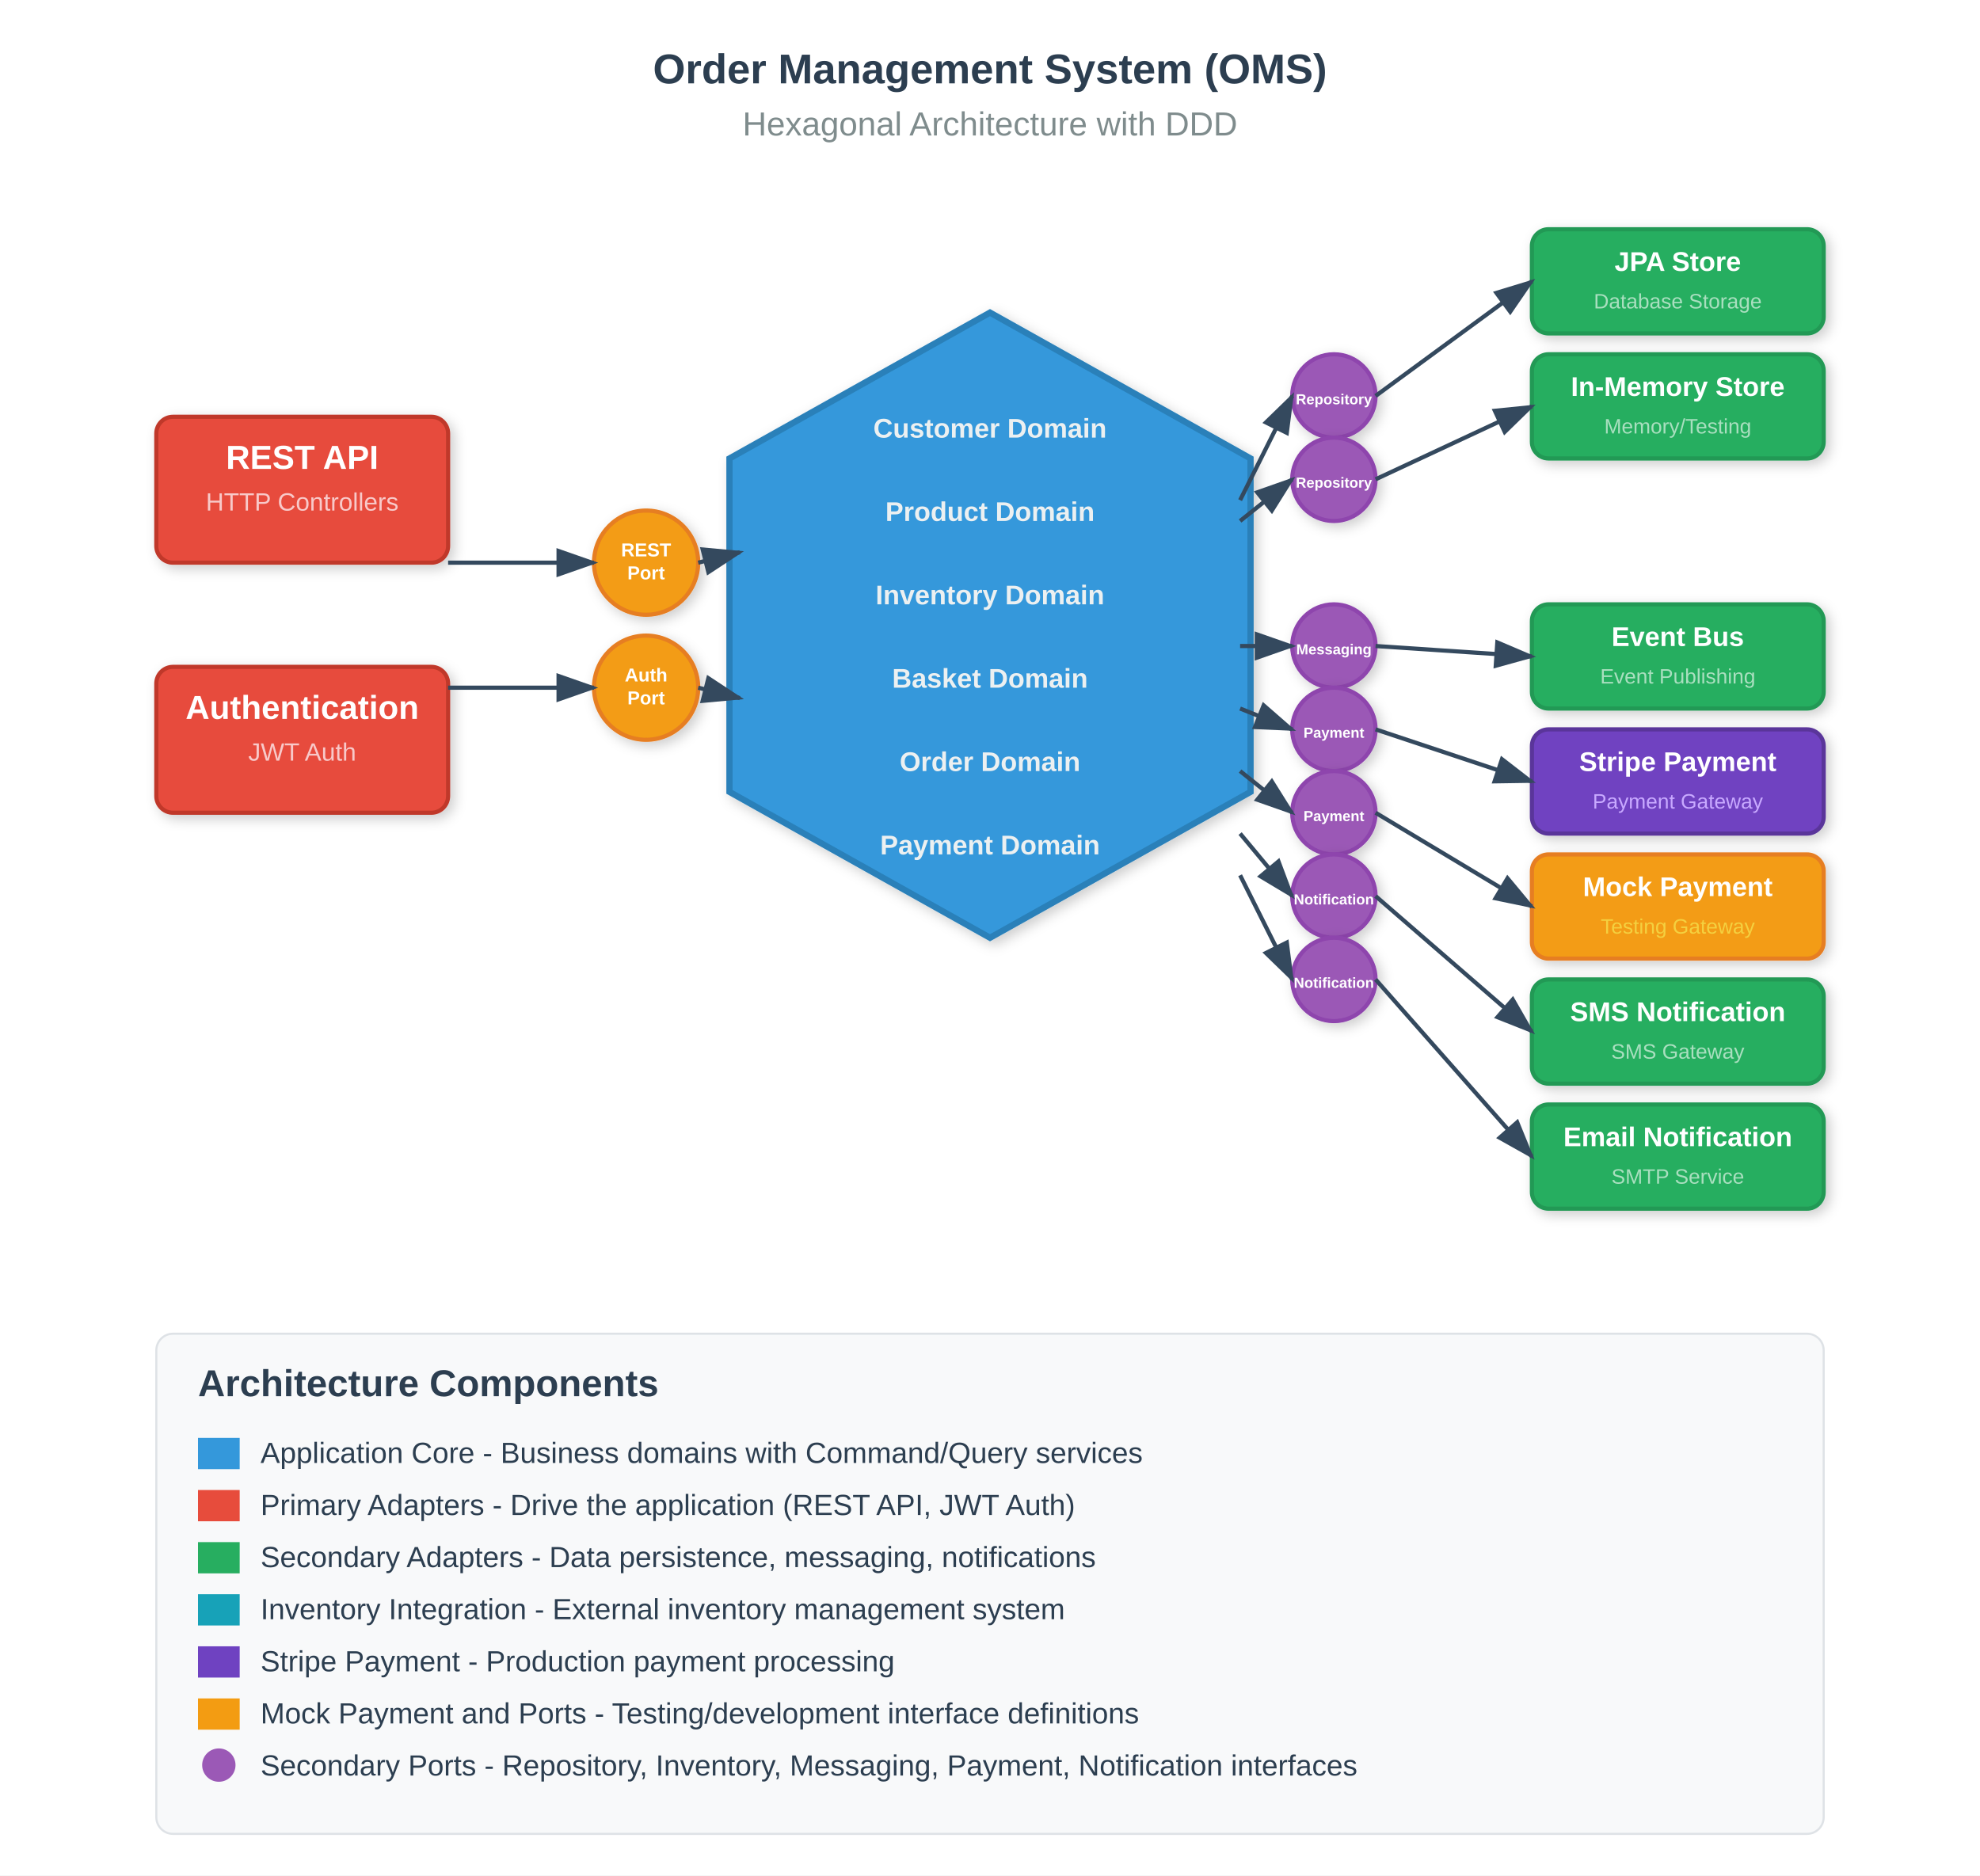
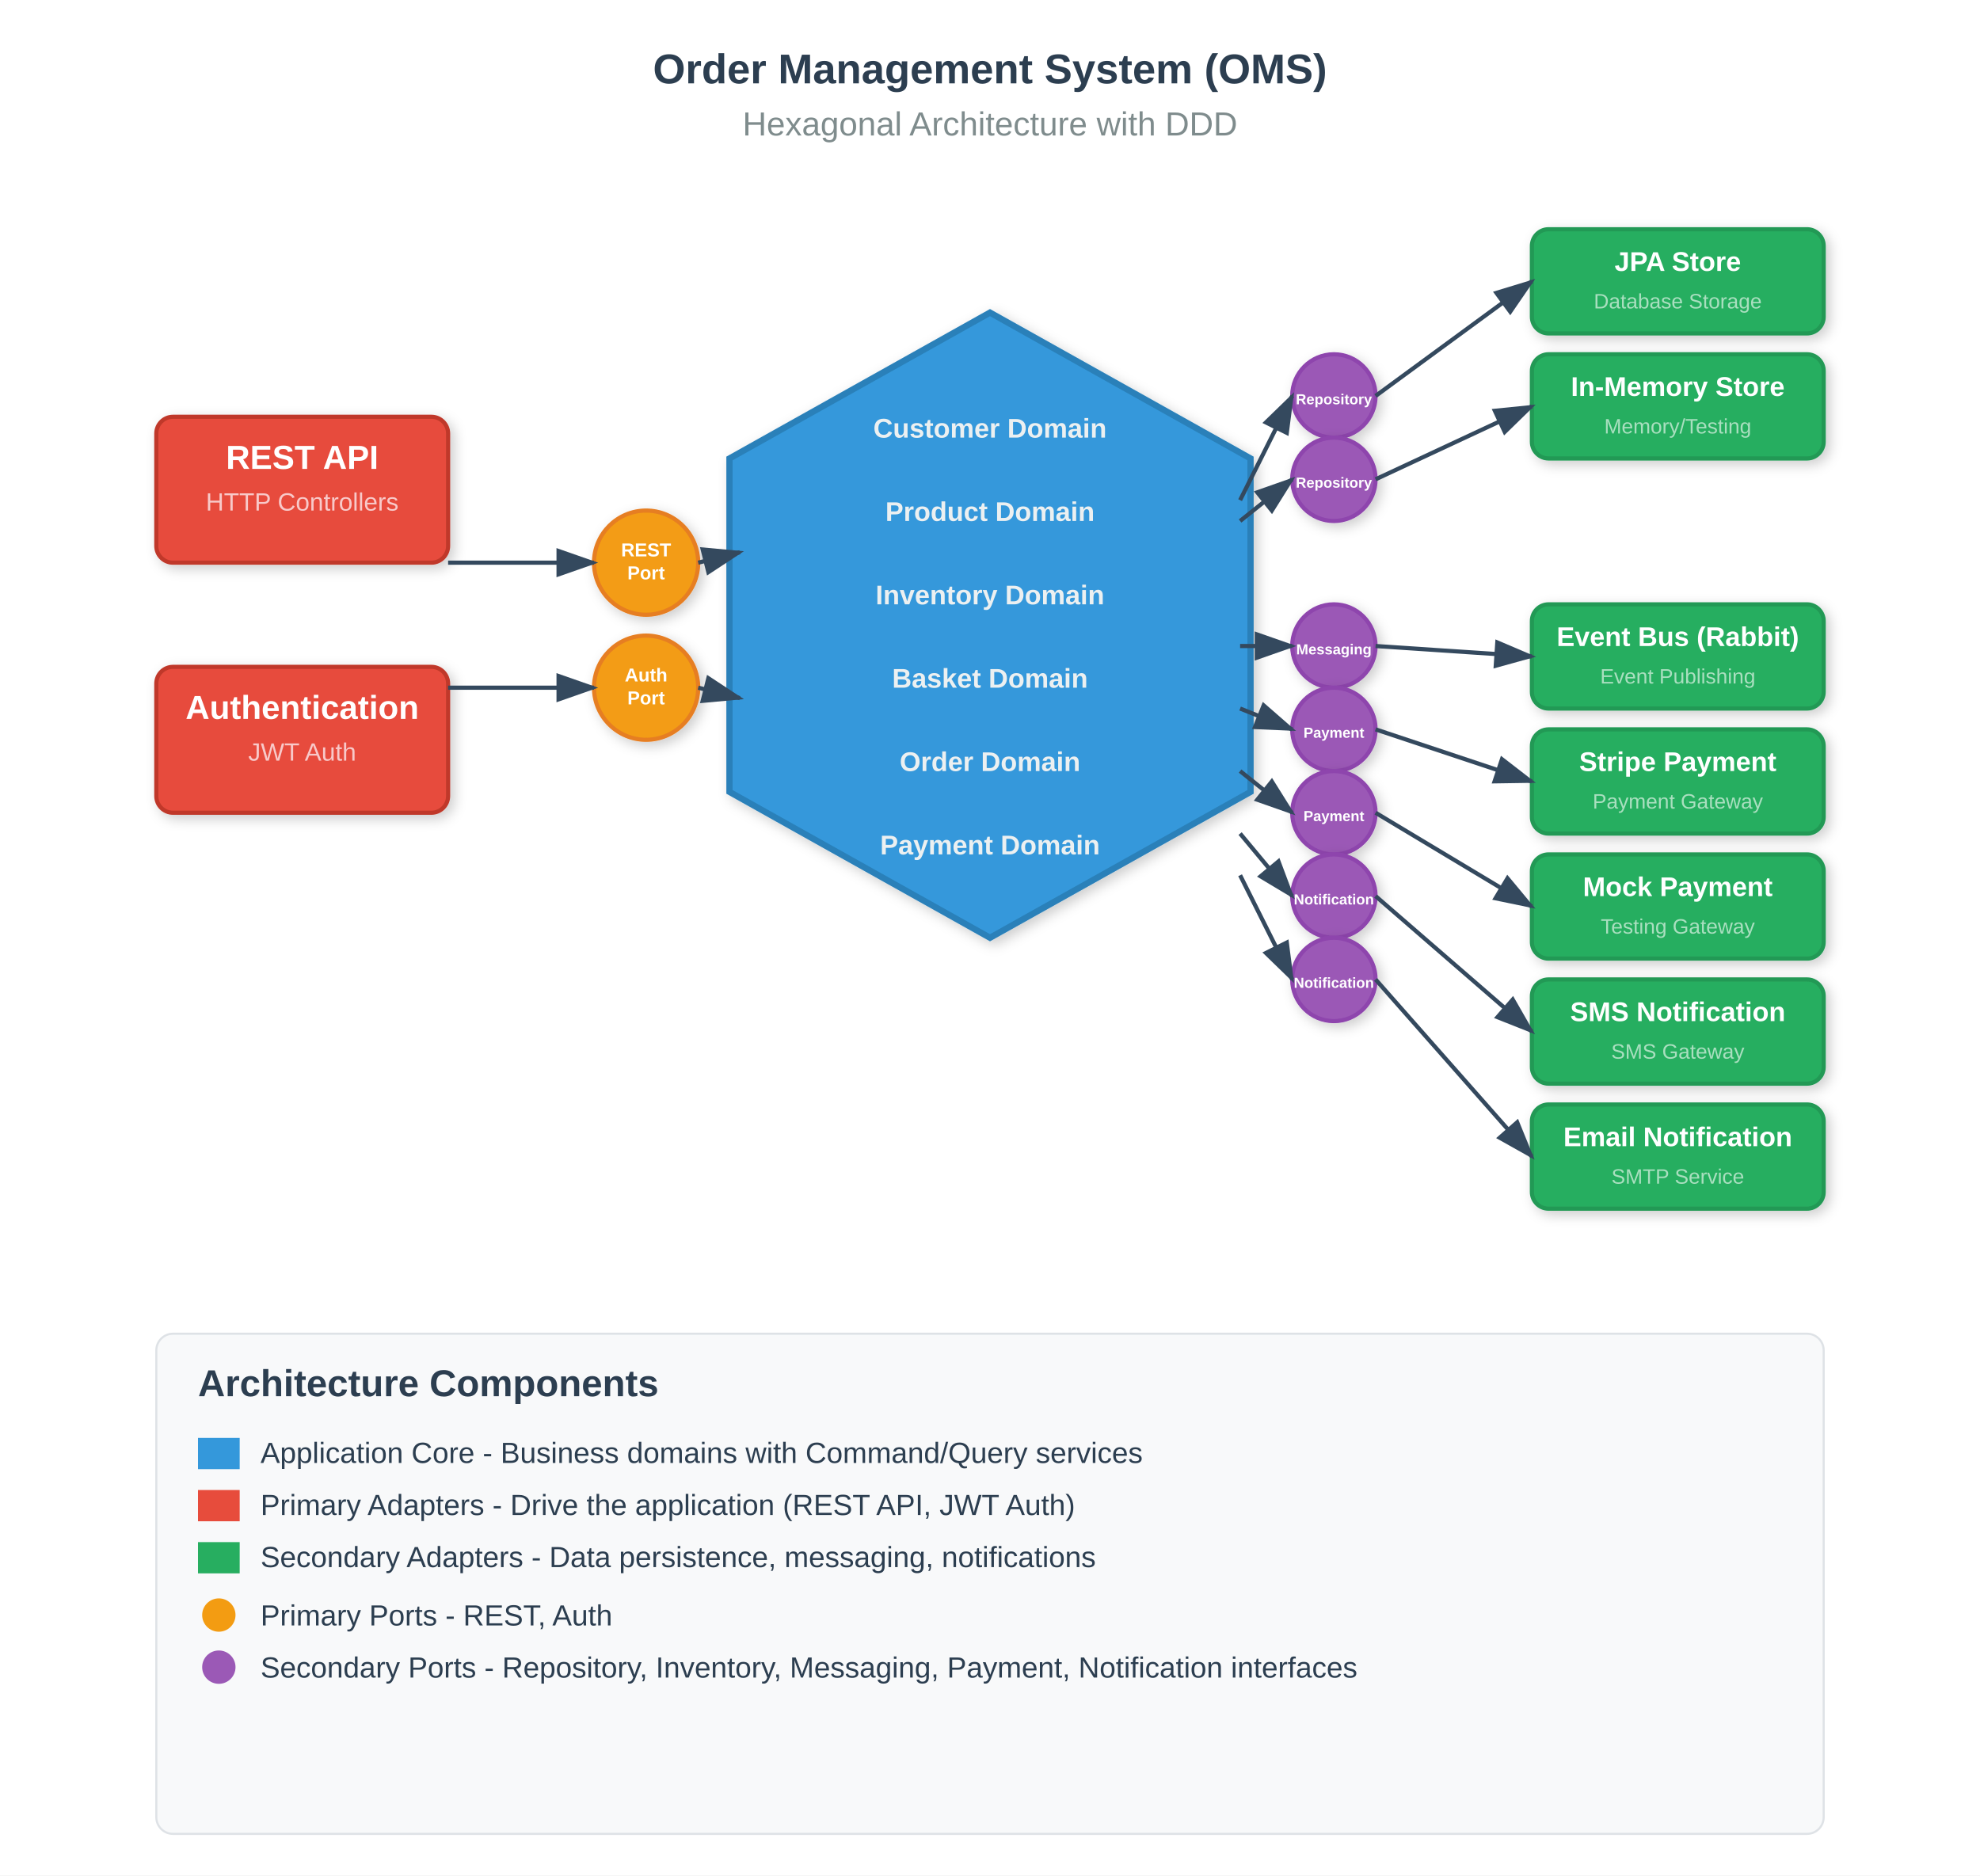
<svg xmlns="http://www.w3.org/2000/svg" width="950" height="900">
  <defs>
    <filter id="shadow" x="-50%" y="-50%" width="200%" height="200%">
      <feDropShadow dx="2" dy="2" stdDeviation="3" flood-color="rgba(0,0,0,0.2)" />
    </filter>
    <marker id="arrowhead" markerWidth="10" markerHeight="7" refX="9" refY="3.5" orient="auto">
      <polygon points="0 0, 10 3.5, 0 7" fill="#34495e" />
    </marker>
  </defs>
  <rect width="950" height="900" fill="#ffffff" />
  <text x="475" y="40" text-anchor="middle" font-family="Arial, sans-serif" font-size="20" font-weight="bold" fill="#2c3e50">Order Management System (OMS)
    </text>
  <text x="475" y="65" text-anchor="middle" font-family="Arial, sans-serif" font-size="16" fill="#7f8c8d">Hexagonal
        Architecture with DDD
    </text>
  <polygon points="475,450 600,380 600,220 475,150 350,220 350,380" fill="#3498db" stroke="#2980b9" stroke-width="3" filter="url(#shadow)" />
  <text x="475" y="210" text-anchor="middle" font-family="Arial, sans-serif" font-size="13" font-weight="bold" fill="#ecf0f1">Customer Domain
    </text>
  <text x="475" y="250" text-anchor="middle" font-family="Arial, sans-serif" font-size="13" font-weight="bold" fill="#ecf0f1">Product Domain
    </text>
  <text x="475" y="290" text-anchor="middle" font-family="Arial, sans-serif" font-size="13" font-weight="bold" fill="#ecf0f1">Inventory Domain
    </text>
  <text x="475" y="330" text-anchor="middle" font-family="Arial, sans-serif" font-size="13" font-weight="bold" fill="#ecf0f1">Basket Domain
    </text>
  <text x="475" y="370" text-anchor="middle" font-family="Arial, sans-serif" font-size="13" font-weight="bold" fill="#ecf0f1">Order Domain
    </text>
  <text x="475" y="410" text-anchor="middle" font-family="Arial, sans-serif" font-size="13" font-weight="bold" fill="#ecf0f1">Payment Domain
    </text>
  <rect x="75" y="200" width="140" height="70" rx="8" fill="#e74c3c" stroke="#c0392b" stroke-width="2" filter="url(#shadow)" />
  <text x="145" y="225" text-anchor="middle" font-family="Arial, sans-serif" font-size="16" font-weight="bold" fill="white">REST API
    </text>
  <text x="145" y="245" text-anchor="middle" font-family="Arial, sans-serif" font-size="12" fill="#f8c9c9">HTTP
        Controllers
    </text>
  <rect x="75" y="320" width="140" height="70" rx="8" fill="#e74c3c" stroke="#c0392b" stroke-width="2" filter="url(#shadow)" />
  <text x="145" y="345" text-anchor="middle" font-family="Arial, sans-serif" font-size="16" font-weight="bold" fill="white">Authentication
    </text>
  <text x="145" y="365" text-anchor="middle" font-family="Arial, sans-serif" font-size="12" fill="#f8c9c9">JWT Auth
    </text>
  <rect x="735" y="110" width="140" height="50" rx="8" fill="#27ae60" stroke="#229954" stroke-width="2" filter="url(#shadow)" />
  <text x="805" y="130" text-anchor="middle" font-family="Arial, sans-serif" font-size="13" font-weight="bold" fill="white">JPA Store
    </text>
  <text x="805" y="148" text-anchor="middle" font-family="Arial, sans-serif" font-size="10" fill="#a9dfbf">Database Storage</text>
  <rect x="735" y="170" width="140" height="50" rx="8" fill="#27ae60" stroke="#229954" stroke-width="2" filter="url(#shadow)" />
  <text x="805" y="190" text-anchor="middle" font-family="Arial, sans-serif" font-size="13" font-weight="bold" fill="white">In-Memory Store
    </text>
  <text x="805" y="208" text-anchor="middle" font-family="Arial, sans-serif" font-size="10" fill="#a9dfbf">Memory/Testing</text>
  <rect x="735" y="290" width="140" height="50" rx="8" fill="#27ae60" stroke="#229954" stroke-width="2" filter="url(#shadow)" />
-   <text x="805" y="310" text-anchor="middle" font-family="Arial, sans-serif" font-size="13" font-weight="bold" fill="white">Event Bus
+   <text x="805" y="310" text-anchor="middle" font-family="Arial, sans-serif" font-size="13" font-weight="bold" fill="white">Event Bus (Rabbit)
    </text>
  <text x="805" y="328" text-anchor="middle" font-family="Arial, sans-serif" font-size="10" fill="#a9dfbf">Event Publishing</text>
-   <rect x="735" y="350" width="140" height="50" rx="8" fill="#6f42c1" stroke="#5a359a" stroke-width="2" filter="url(#shadow)" />
+   <rect x="735" y="350" width="140" height="50" rx="8" fill="#27ae60" stroke="#229954" stroke-width="2" filter="url(#shadow)" />
  <text x="805" y="370" text-anchor="middle" font-family="Arial, sans-serif" font-size="13" font-weight="bold" fill="white">Stripe Payment
    </text>
-   <text x="805" y="388" text-anchor="middle" font-family="Arial, sans-serif" font-size="10" fill="#c8a9ff">Payment Gateway</text>
-   <rect x="735" y="410" width="140" height="50" rx="8" fill="#f39c12" stroke="#e67e22" stroke-width="2" filter="url(#shadow)" />
+   <text x="805" y="388" text-anchor="middle" font-family="Arial, sans-serif" font-size="10" fill="#a9dfbf">Payment Gateway</text>
+   <rect x="735" y="410" width="140" height="50" rx="8" fill="#27ae60" stroke="#229954" stroke-width="2" filter="url(#shadow)" />
  <text x="805" y="430" text-anchor="middle" font-family="Arial, sans-serif" font-size="13" font-weight="bold" fill="white">Mock Payment
    </text>
-   <text x="805" y="448" text-anchor="middle" font-family="Arial, sans-serif" font-size="10" fill="#f4d03f">Testing Gateway</text>
+   <text x="805" y="448" text-anchor="middle" font-family="Arial, sans-serif" font-size="10" fill="#a9dfbf">Testing Gateway</text>
  <rect x="735" y="470" width="140" height="50" rx="8" fill="#27ae60" stroke="#229954" stroke-width="2" filter="url(#shadow)" />
  <text x="805" y="490" text-anchor="middle" font-family="Arial, sans-serif" font-size="13" font-weight="bold" fill="white">SMS Notification
    </text>
  <text x="805" y="508" text-anchor="middle" font-family="Arial, sans-serif" font-size="10" fill="#a9dfbf">SMS Gateway</text>
  <rect x="735" y="530" width="140" height="50" rx="8" fill="#27ae60" stroke="#229954" stroke-width="2" filter="url(#shadow)" />
  <text x="805" y="550" text-anchor="middle" font-family="Arial, sans-serif" font-size="13" font-weight="bold" fill="white">Email Notification
    </text>
  <text x="805" y="568" text-anchor="middle" font-family="Arial, sans-serif" font-size="10" fill="#a9dfbf">SMTP Service</text>
  <circle cx="310" cy="270" r="25" fill="#f39c12" stroke="#e67e22" stroke-width="2" filter="url(#shadow)" />
  <text x="310" y="267" text-anchor="middle" font-family="Arial, sans-serif" font-size="9" font-weight="bold" fill="white">REST
    </text>
  <text x="310" y="278" text-anchor="middle" font-family="Arial, sans-serif" font-size="9" font-weight="bold" fill="white">Port
    </text>
  <circle cx="310" cy="330" r="25" fill="#f39c12" stroke="#e67e22" stroke-width="2" filter="url(#shadow)" />
  <text x="310" y="327" text-anchor="middle" font-family="Arial, sans-serif" font-size="9" font-weight="bold" fill="white">Auth
    </text>
  <text x="310" y="338" text-anchor="middle" font-family="Arial, sans-serif" font-size="9" font-weight="bold" fill="white">Port
    </text>
  <circle cx="640" cy="190" r="20" fill="#9b59b6" stroke="#8e44ad" stroke-width="2" filter="url(#shadow)" />
  <text x="640" y="194" text-anchor="middle" font-family="Arial, sans-serif" font-size="7" font-weight="bold" fill="white">Repository
    </text>
  <circle cx="640" cy="230" r="20" fill="#9b59b6" stroke="#8e44ad" stroke-width="2" filter="url(#shadow)" />
  <text x="640" y="234" text-anchor="middle" font-family="Arial, sans-serif" font-size="7" font-weight="bold" fill="white">Repository
    </text>
  <circle cx="640" cy="310" r="20" fill="#9b59b6" stroke="#8e44ad" stroke-width="2" filter="url(#shadow)" />
  <text x="640" y="314" text-anchor="middle" font-family="Arial, sans-serif" font-size="7" font-weight="bold" fill="white">Messaging
    </text>
  <circle cx="640" cy="350" r="20" fill="#9b59b6" stroke="#8e44ad" stroke-width="2" filter="url(#shadow)" />
  <text x="640" y="354" text-anchor="middle" font-family="Arial, sans-serif" font-size="7" font-weight="bold" fill="white">Payment
    </text>
  <circle cx="640" cy="390" r="20" fill="#9b59b6" stroke="#8e44ad" stroke-width="2" filter="url(#shadow)" />
  <text x="640" y="394" text-anchor="middle" font-family="Arial, sans-serif" font-size="7" font-weight="bold" fill="white">Payment
    </text>
  <circle cx="640" cy="430" r="20" fill="#9b59b6" stroke="#8e44ad" stroke-width="2" filter="url(#shadow)" />
  <text x="640" y="434" text-anchor="middle" font-family="Arial, sans-serif" font-size="7" font-weight="bold" fill="white">Notification
    </text>
  <circle cx="640" cy="470" r="20" fill="#9b59b6" stroke="#8e44ad" stroke-width="2" filter="url(#shadow)" />
  <text x="640" y="474" text-anchor="middle" font-family="Arial, sans-serif" font-size="7" font-weight="bold" fill="white">Notification
    </text>
  <line x1="215" y1="270" x2="285" y2="270" stroke="#34495e" stroke-width="2" marker-end="url(#arrowhead)" />
  <line x1="215" y1="330" x2="285" y2="330" stroke="#34495e" stroke-width="2" marker-end="url(#arrowhead)" />
  <line x1="335" y1="270" x2="355" y2="265" stroke="#34495e" stroke-width="2" marker-end="url(#arrowhead)" />
  <line x1="335" y1="330" x2="355" y2="335" stroke="#34495e" stroke-width="2" marker-end="url(#arrowhead)" />
  <line x1="595" y1="240" x2="620" y2="190" stroke="#34495e" stroke-width="2" marker-end="url(#arrowhead)" />
  <line x1="595" y1="250" x2="620" y2="230" stroke="#34495e" stroke-width="2" marker-end="url(#arrowhead)" />
  <line x1="595" y1="310" x2="620" y2="310" stroke="#34495e" stroke-width="2" marker-end="url(#arrowhead)" />
  <line x1="595" y1="340" x2="620" y2="350" stroke="#34495e" stroke-width="2" marker-end="url(#arrowhead)" />
  <line x1="595" y1="370" x2="620" y2="390" stroke="#34495e" stroke-width="2" marker-end="url(#arrowhead)" />
  <line x1="595" y1="400" x2="620" y2="430" stroke="#34495e" stroke-width="2" marker-end="url(#arrowhead)" />
  <line x1="595" y1="420" x2="620" y2="470" stroke="#34495e" stroke-width="2" marker-end="url(#arrowhead)" />
  <line x1="660" y1="190" x2="735" y2="135" stroke="#34495e" stroke-width="2" marker-end="url(#arrowhead)" />
  <line x1="660" y1="230" x2="735" y2="195" stroke="#34495e" stroke-width="2" marker-end="url(#arrowhead)" />
  <line x1="660" y1="310" x2="735" y2="315" stroke="#34495e" stroke-width="2" marker-end="url(#arrowhead)" />
  <line x1="660" y1="350" x2="735" y2="375" stroke="#34495e" stroke-width="2" marker-end="url(#arrowhead)" />
  <line x1="660" y1="390" x2="735" y2="435" stroke="#34495e" stroke-width="2" marker-end="url(#arrowhead)" />
  <line x1="660" y1="430" x2="735" y2="495" stroke="#34495e" stroke-width="2" marker-end="url(#arrowhead)" />
  <line x1="660" y1="470" x2="735" y2="555" stroke="#34495e" stroke-width="2" marker-end="url(#arrowhead)" />
  <rect x="75" y="640" width="800" height="240" fill="#f8f9fa" stroke="#dee2e6" stroke-width="1" rx="8" />
  <text x="95" y="670" font-family="Arial, sans-serif" font-size="18" font-weight="bold" fill="#2c3e50">Architecture
        Components
    </text>
  <rect x="95" y="690" width="20" height="15" fill="#3498db" />
  <text x="125" y="702" font-family="Arial, sans-serif" font-size="14" fill="#2c3e50">Application Core - Business domains with Command/Query services</text>
  <rect x="95" y="715" width="20" height="15" fill="#e74c3c" />
  <text x="125" y="727" font-family="Arial, sans-serif" font-size="14" fill="#2c3e50">Primary Adapters - Drive the application (REST API, JWT Auth)</text>
  <rect x="95" y="740" width="20" height="15" fill="#27ae60" />
  <text x="125" y="752" font-family="Arial, sans-serif" font-size="14" fill="#2c3e50">Secondary Adapters - Data persistence, messaging, notifications</text>
-   <rect x="95" y="765" width="20" height="15" fill="#17a2b8" />
-   <text x="125" y="777" font-family="Arial, sans-serif" font-size="14" fill="#2c3e50">Inventory Integration - External inventory management system</text>
-   <rect x="95" y="790" width="20" height="15" fill="#6f42c1" />
-   <text x="125" y="802" font-family="Arial, sans-serif" font-size="14" fill="#2c3e50">Stripe Payment - Production payment processing</text>
-   <rect x="95" y="815" width="20" height="15" fill="#f39c12" />
-   <text x="125" y="827" font-family="Arial, sans-serif" font-size="14" fill="#2c3e50">Mock Payment and Ports - Testing/development  interface definitions</text>
-   <circle cx="105" cy="847" r="8" fill="#9b59b6" />
-   <text x="125" y="852" font-family="Arial, sans-serif" font-size="14" fill="#2c3e50">Secondary Ports - Repository, Inventory, Messaging, Payment, Notification interfaces</text>
+   <circle cx="105" cy="775" r="8" fill="#f39c12" />
+   <text x="125" y="780" font-family="Arial, sans-serif" font-size="14" fill="#2c3e50">Primary Ports - REST, Auth</text>
+   <circle cx="105" cy="800" r="8" fill="#9b59b6" />
+   <text x="125" y="805" font-family="Arial, sans-serif" font-size="14" fill="#2c3e50">Secondary Ports - Repository, Inventory, Messaging, Payment, Notification interfaces</text>
</svg>
